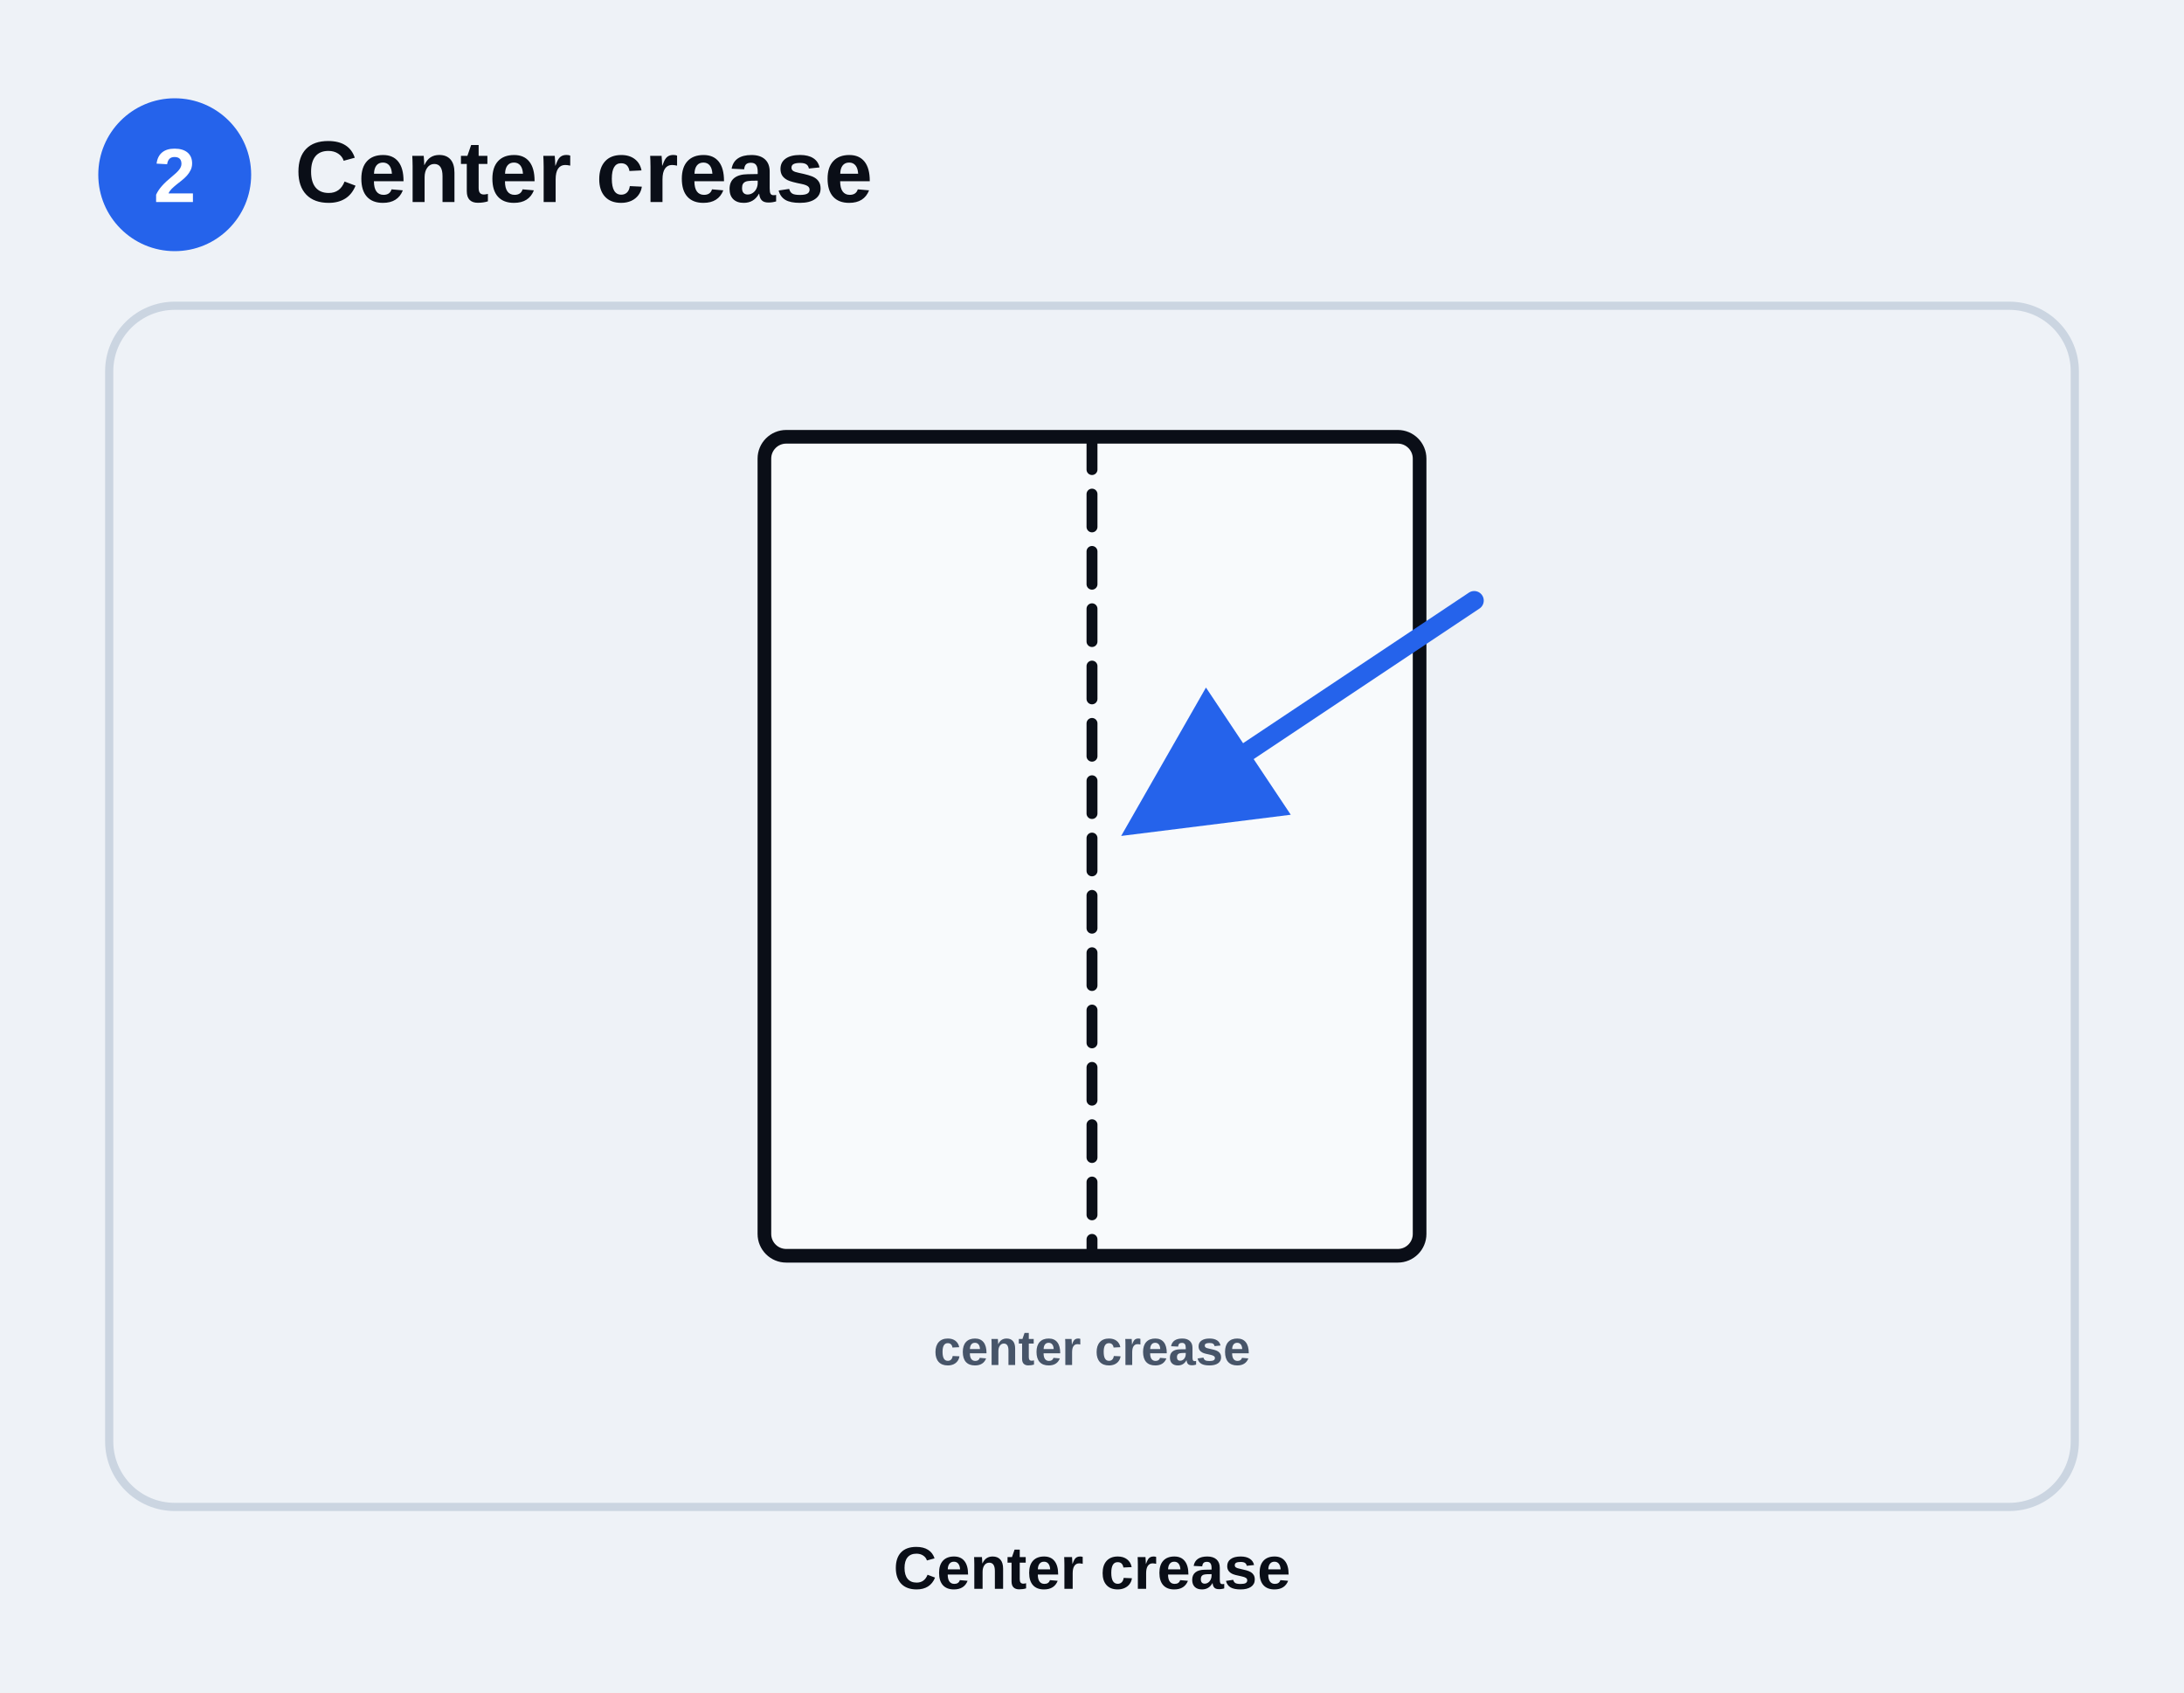
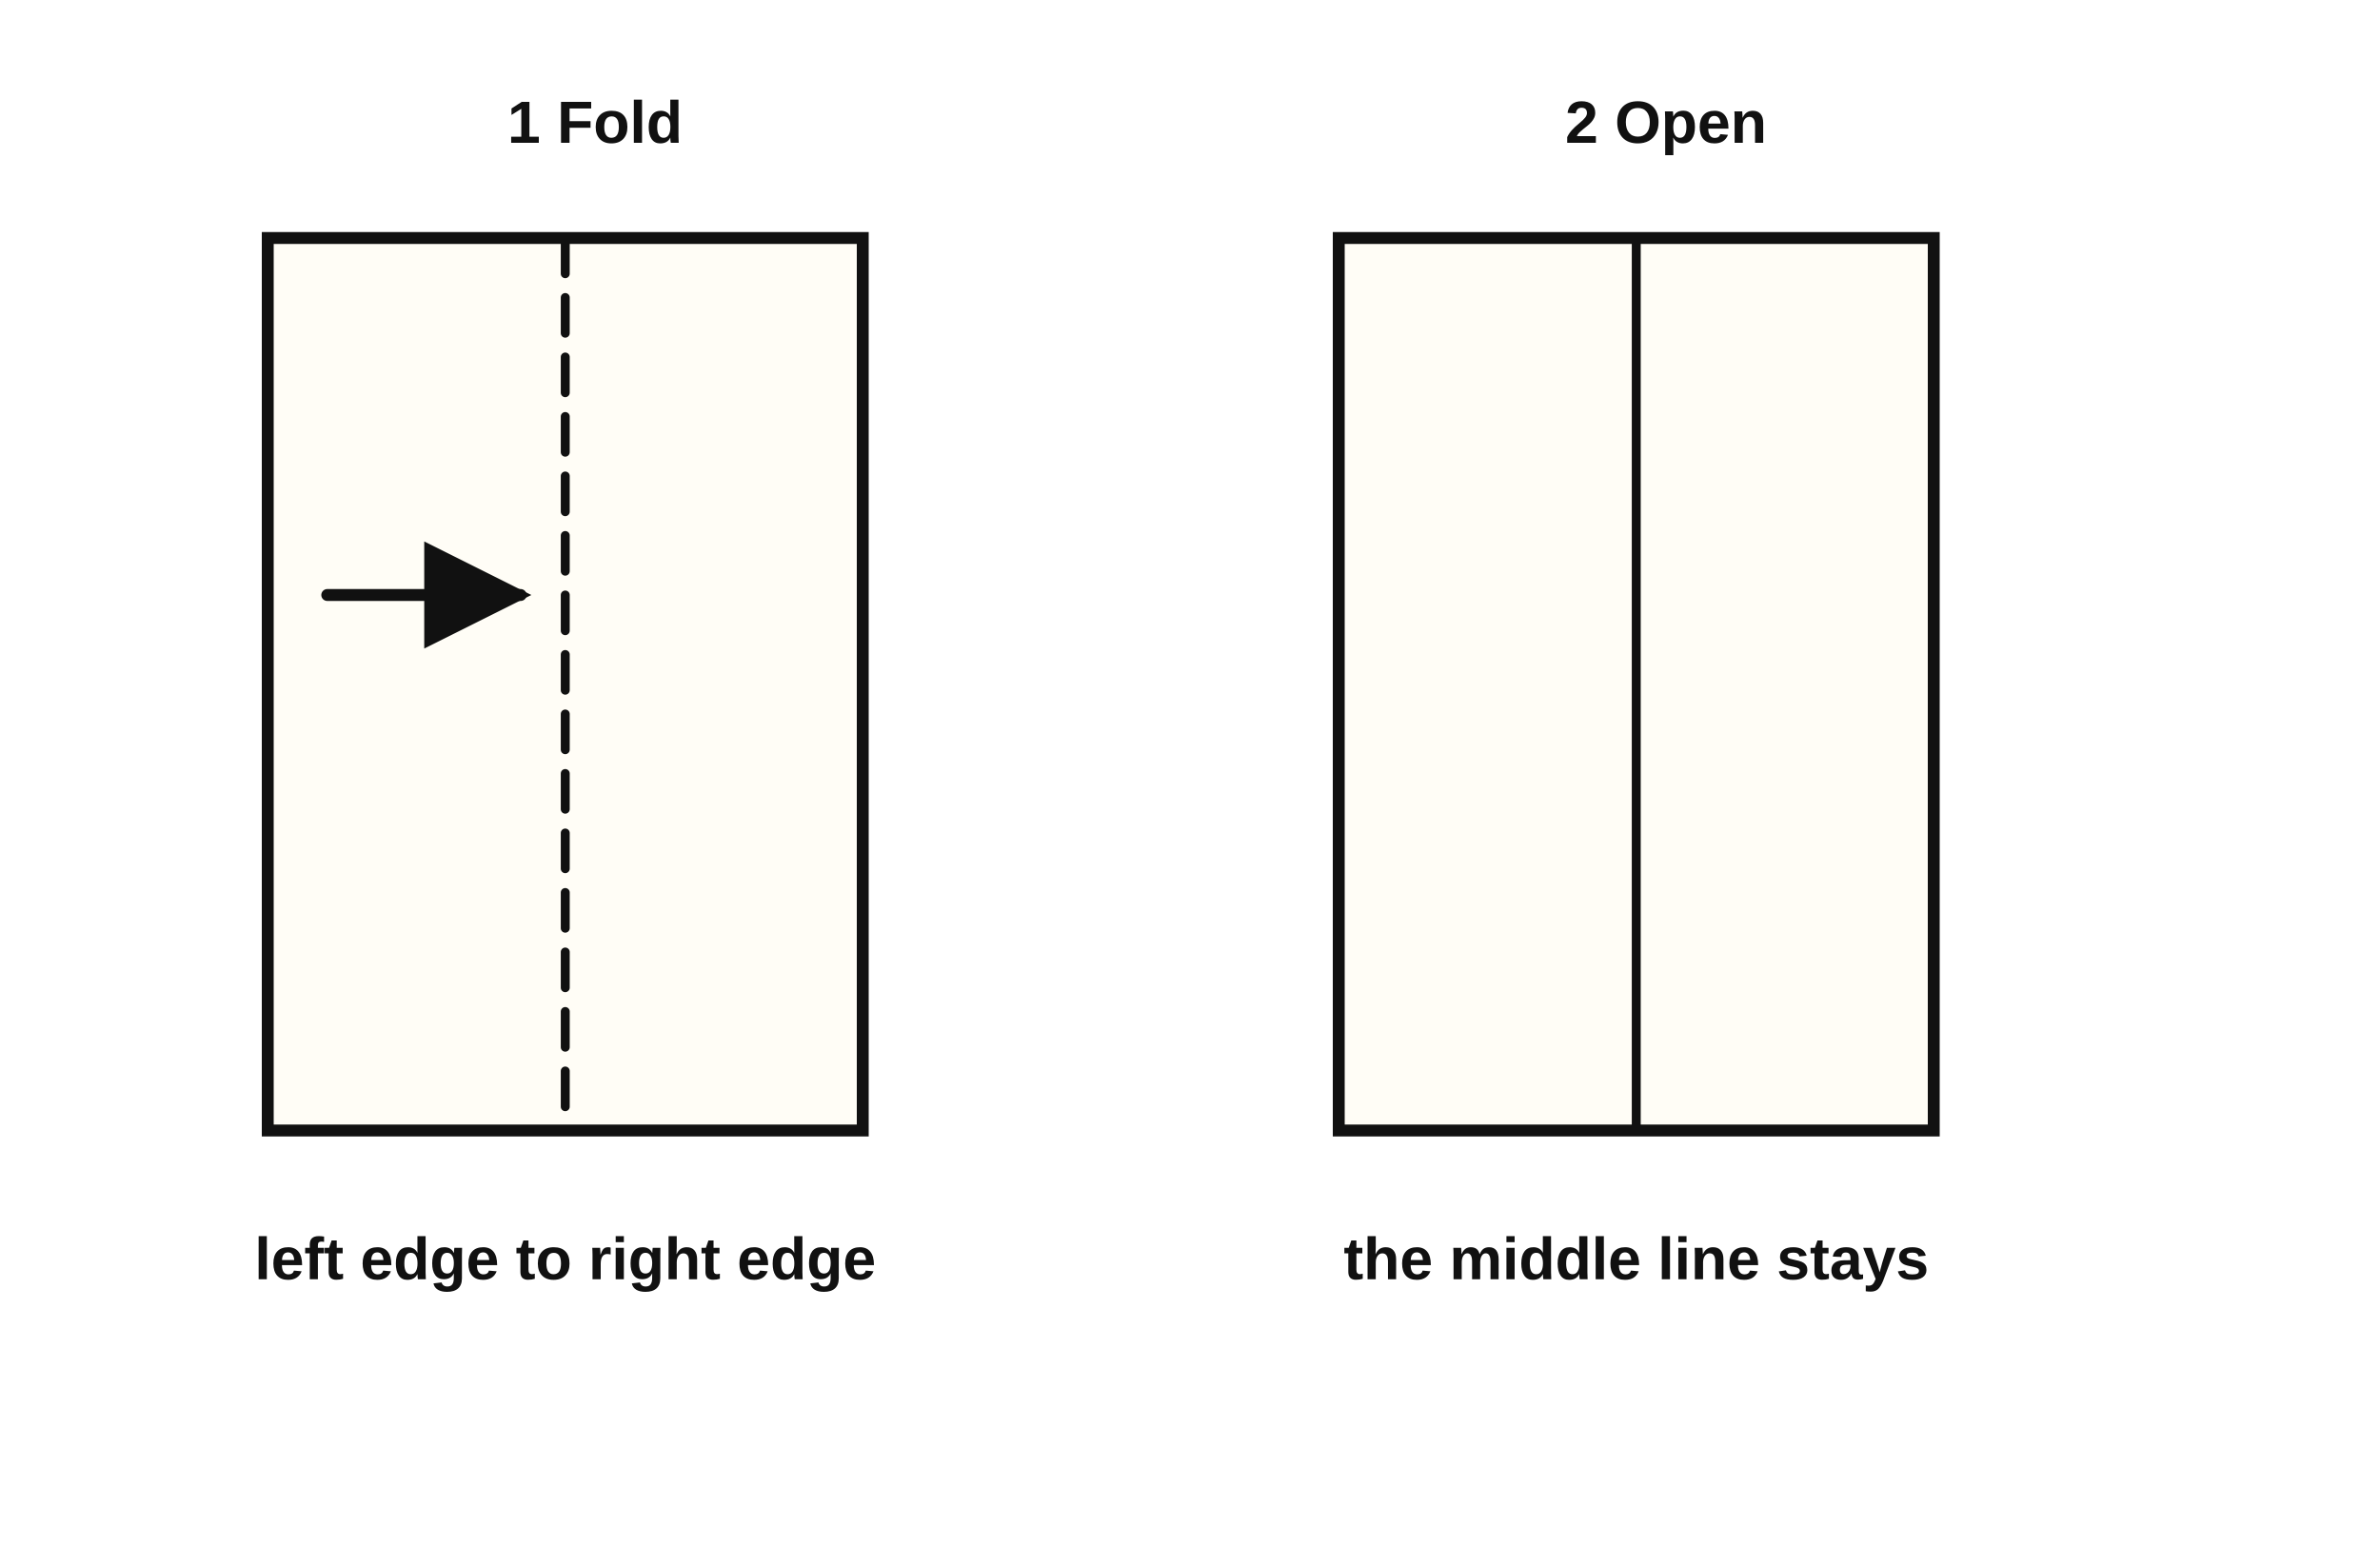
- <svg xmlns="http://www.w3.org/2000/svg" width="800" height="620" viewBox="0 0 800 620" role="img">
+ <svg xmlns="http://www.w3.org/2000/svg" width="800" height="520" viewBox="0 0 800 520" role="img">
+   <rect width="800" height="520" fill="#ffffff" />
  <defs>
-     <marker id="arrow" viewBox="0 0 10 10" refX="8" refY="5" markerWidth="8" markerHeight="8" orient="auto-start-reverse">
-       <path d="M 0 0 L 10 5 L 0 10 z" fill="#2563EB" />
+     <marker id="arr" viewBox="0 0 10 10" refX="9" refY="5" markerWidth="9" markerHeight="9" orient="auto">
+       <path d="M 0 0 L 10 5 L 0 10 z" fill="#111111" />
    </marker>
  </defs>
-   <rect width="800" height="620" fill="#EEF2F7" />
-   <circle cx="64" cy="64" r="28" fill="#2563EB" />
-   <text x="64" y="74" text-anchor="middle" font-size="28" font-family="Arial,Helvetica,sans-serif" font-weight="700" fill="#FFFFFF">2</text>
-   <text x="108" y="74" font-size="32" font-family="Arial,Helvetica,sans-serif" font-weight="700" fill="#0A0E17">Center crease</text>
-   <rect x="40" y="112" width="720" height="440" rx="24" fill="#EEF2F7" stroke="#CBD5E1" stroke-width="3" />
-   <g transform="translate(80,150)">
-     <rect x="200" y="10" width="240" height="300" rx="8" fill="#F8FAFC" stroke="#0A0E17" stroke-width="5" />
-     <line x1="320" y1="10" x2="320" y2="310" stroke="#0A0E17" stroke-width="4" stroke-dasharray="12 9" stroke-linecap="round" />
-     <line x1="460" y1="70" x2="340" y2="150" stroke="#2563EB" stroke-width="7" stroke-linecap="round" marker-end="url(#arrow)" />
-     <text x="320" y="350" text-anchor="middle" font-size="18" font-family="Arial,Helvetica,sans-serif" font-weight="600" fill="#475569">center crease</text>
-   </g>
-   <text x="400" y="582" text-anchor="middle" font-size="22" font-family="Arial,Helvetica,sans-serif" font-weight="700" fill="#0A0E17">Center crease</text>
+   <text x="200" y="48" text-anchor="middle" font-size="20" font-family="Arial, Helvetica, sans-serif" fill="#111111" font-weight="700">1  Fold</text>
+   <rect x="90" y="80" width="200" height="300" fill="#fffdf6" stroke="#111111" stroke-width="4" />
+   <line x1="190" y1="80" x2="190" y2="380" fill="none" stroke="#111111" stroke-width="3" stroke-dasharray="12 8" stroke-linecap="round" />
+   <line x1="110" y1="200" x2="175" y2="200" fill="none" stroke="#111111" stroke-width="4" stroke-linecap="round" marker-end="url(#arr)" />
+   <text x="190" y="430" text-anchor="middle" font-size="20" font-family="Arial, Helvetica, sans-serif" fill="#111111" font-weight="700">left edge to right edge</text>
+   <text x="560" y="48" text-anchor="middle" font-size="20" font-family="Arial, Helvetica, sans-serif" fill="#111111" font-weight="700">2  Open</text>
+   <rect x="450" y="80" width="200" height="300" fill="#fffdf6" stroke="#111111" stroke-width="4" />
+   <line x1="550" y1="80" x2="550" y2="380" stroke="#111" stroke-width="3" />
+   <text x="550" y="430" text-anchor="middle" font-size="20" font-family="Arial, Helvetica, sans-serif" fill="#111111" font-weight="700">the middle line stays</text>
</svg>
